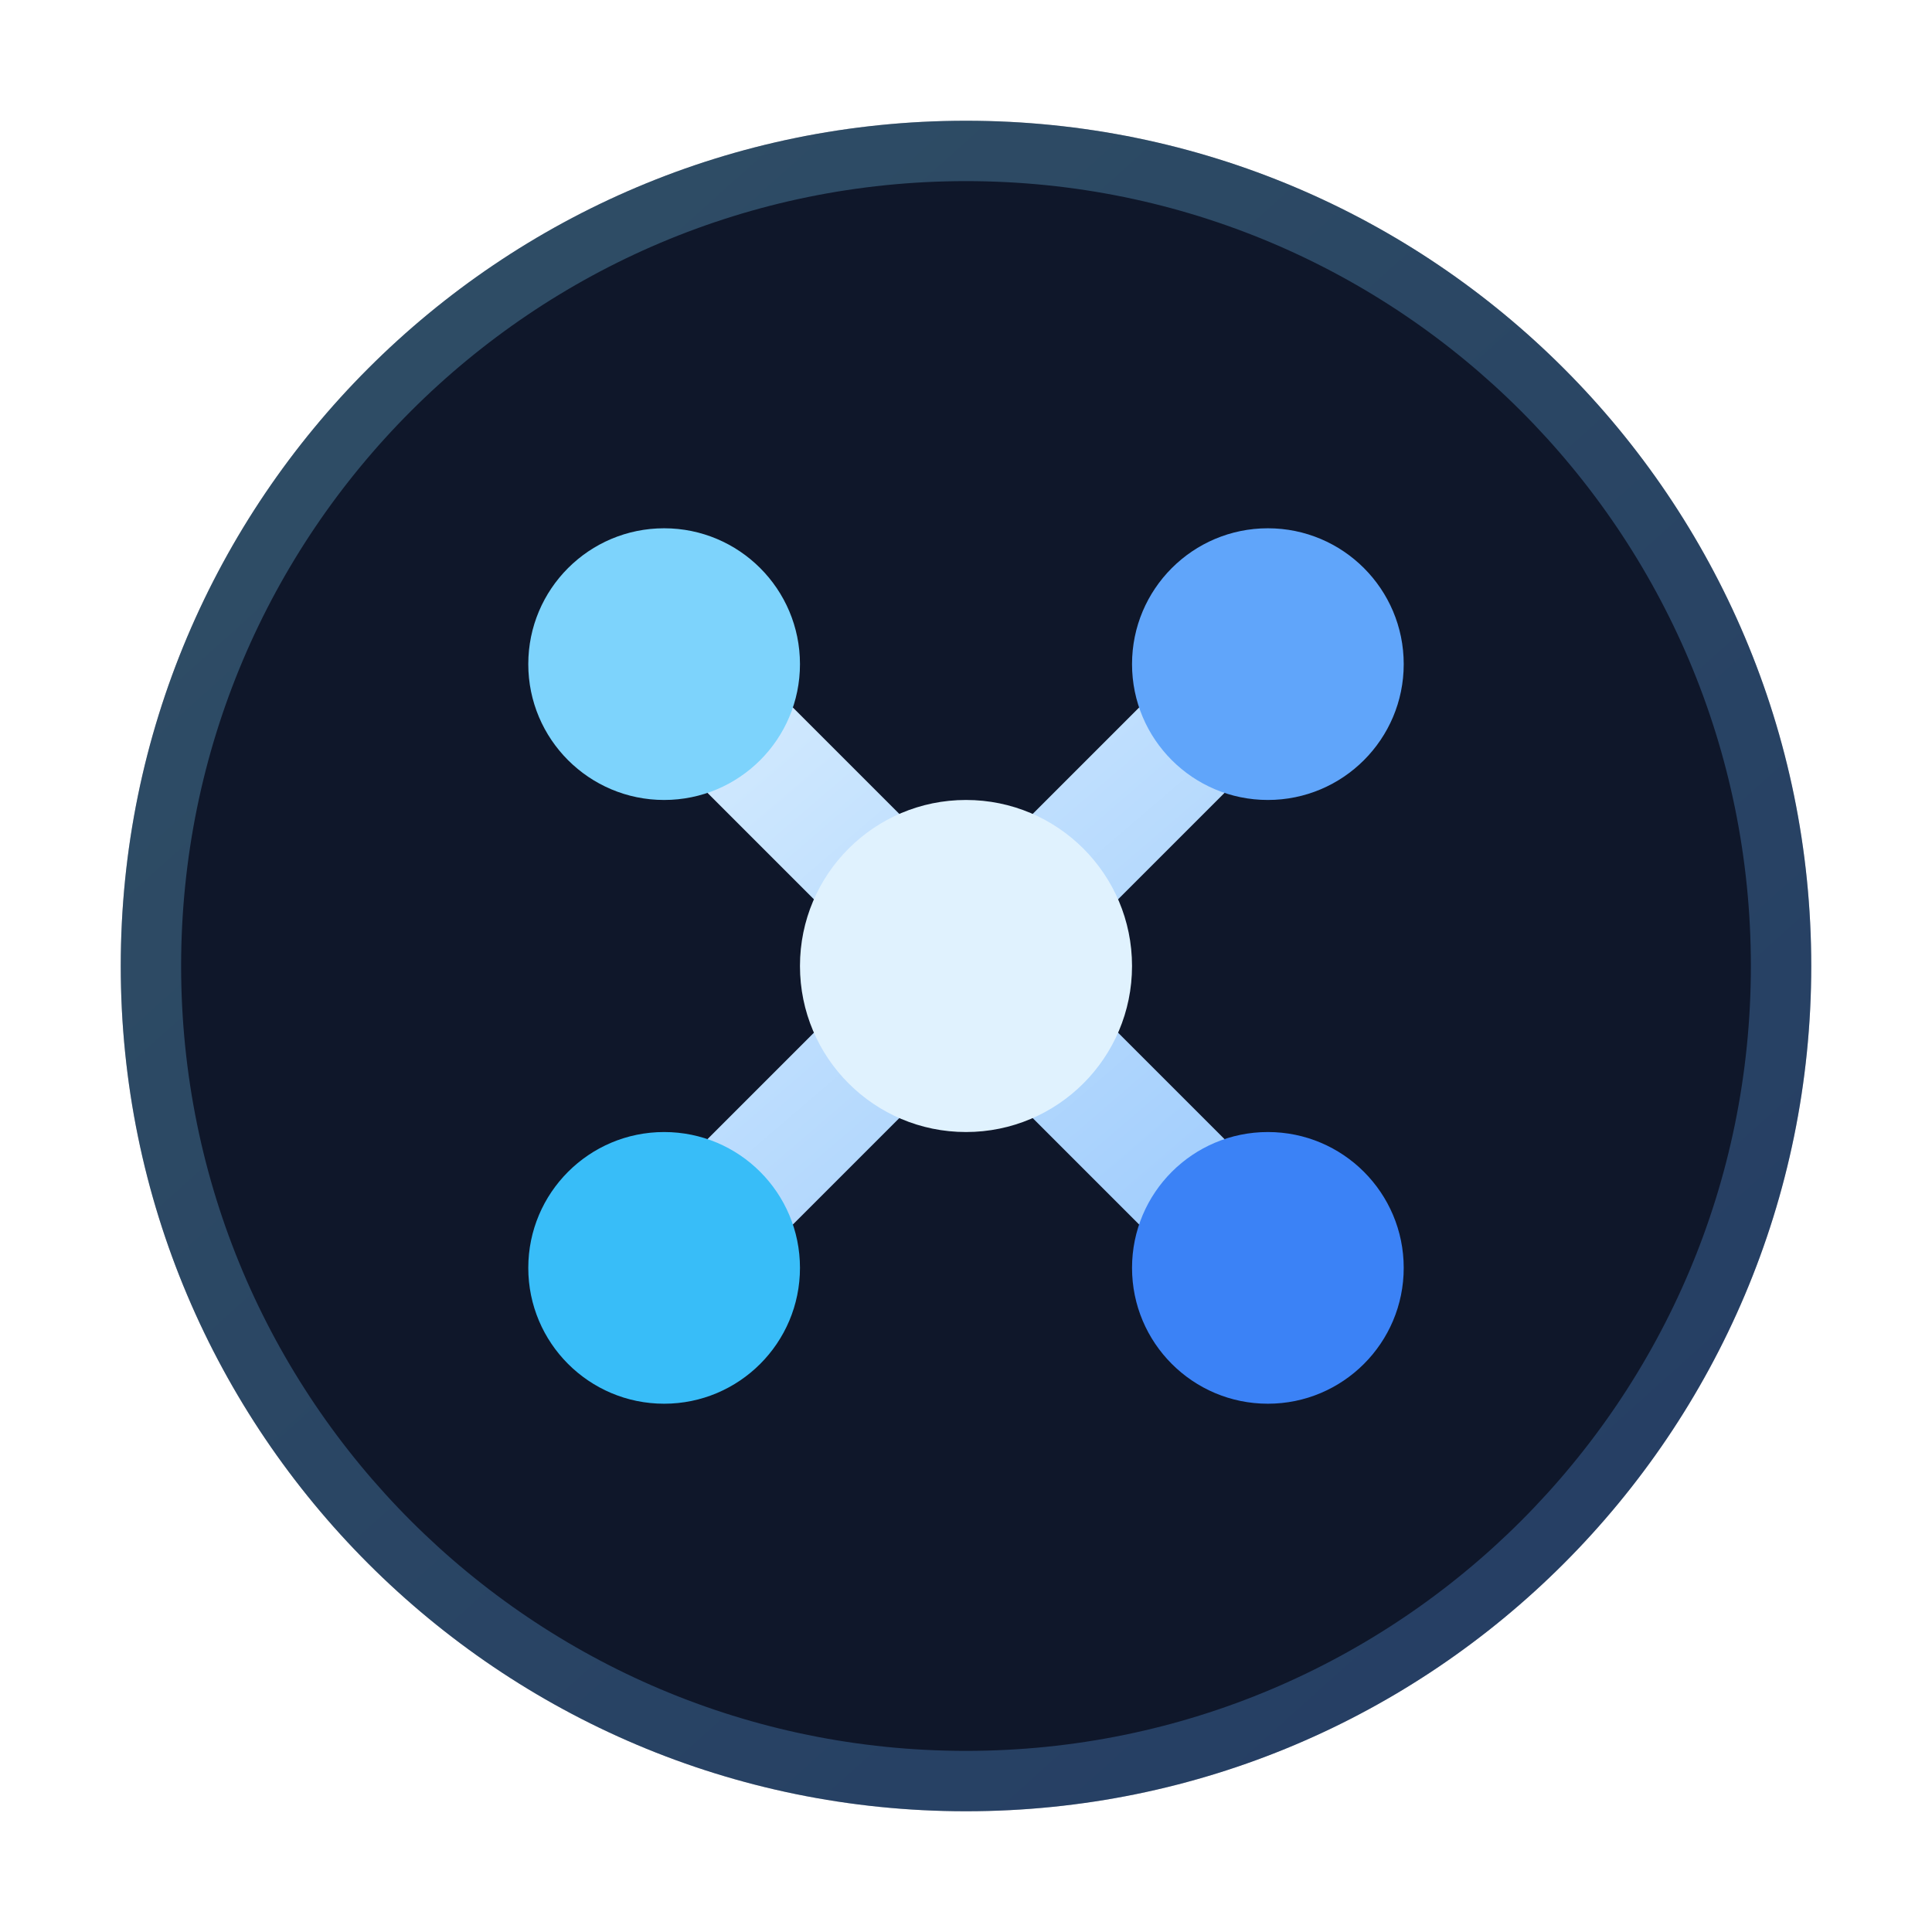
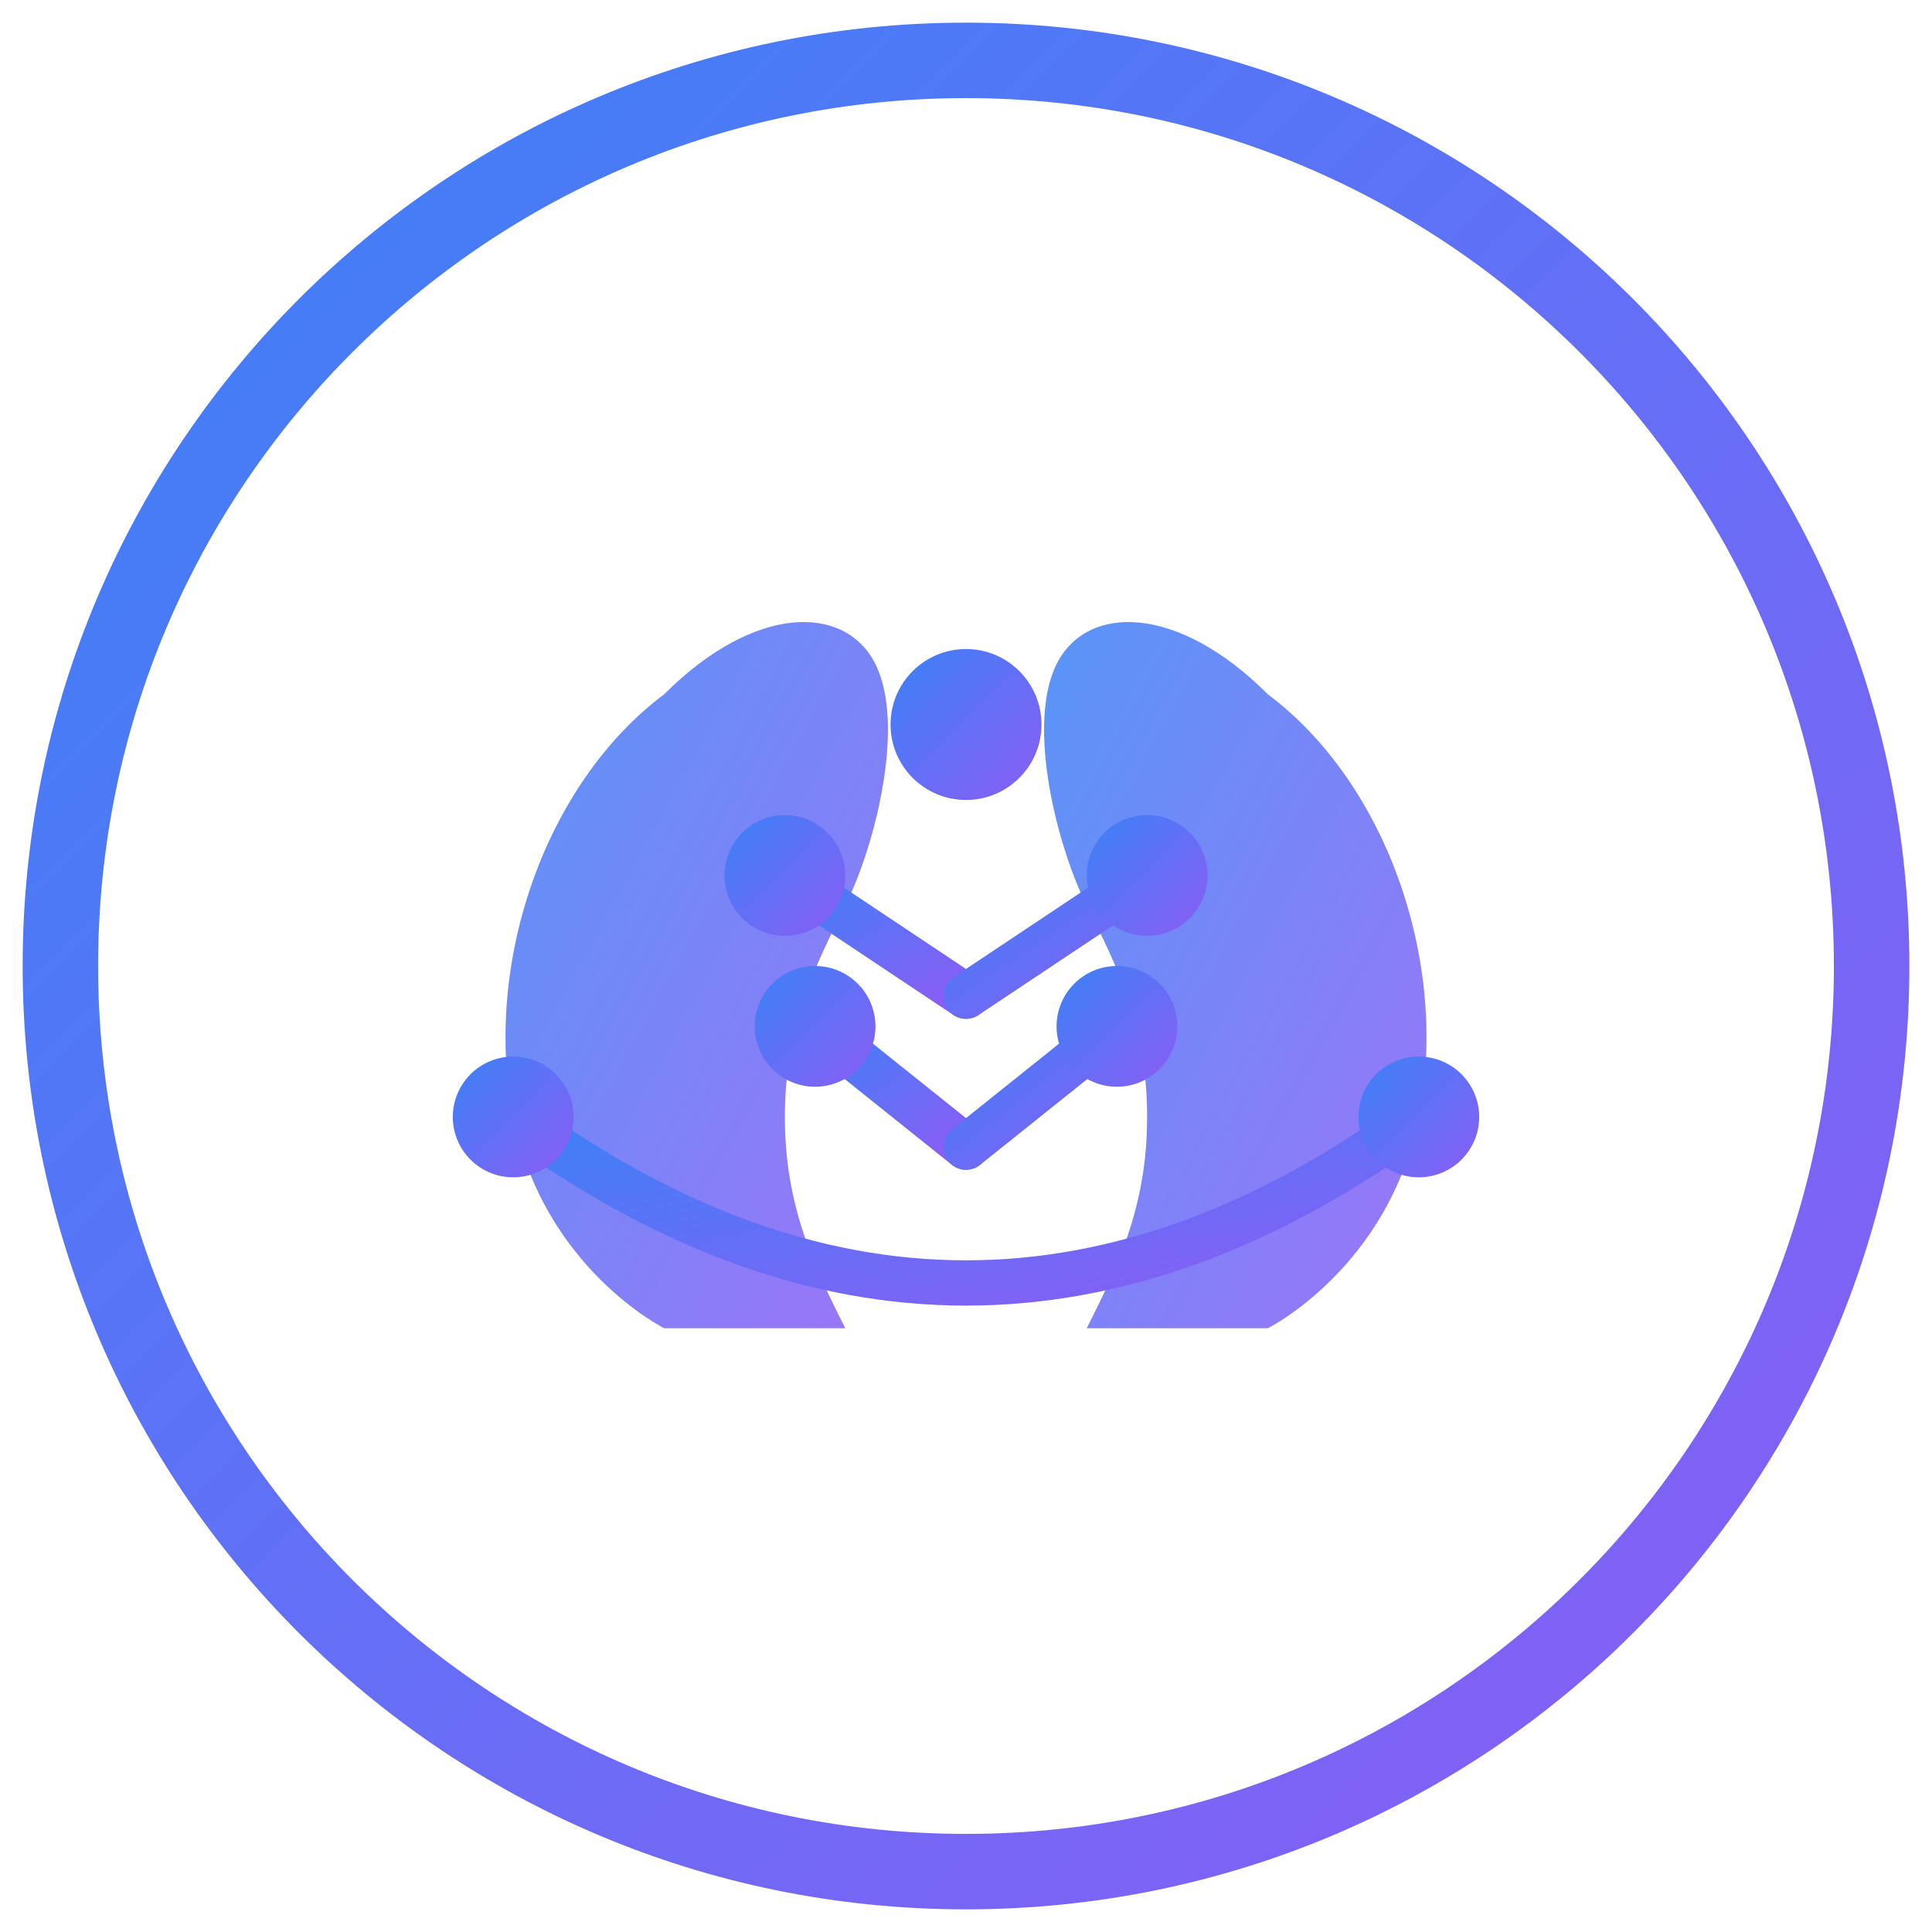
<svg xmlns="http://www.w3.org/2000/svg" viewBox="0 0 64 64" fill="none">
  <defs>
-     <linearGradient id="ehr-favicon-ring" x1="14" y1="12" x2="50" y2="52" gradientUnits="userSpaceOnUse">
-       <stop stop-color="#7DD3FC" />
-       <stop offset="1" stop-color="#60A5FA" />
-     </linearGradient>
-     <linearGradient id="ehr-favicon-link" x1="20" y1="18" x2="44" y2="46" gradientUnits="userSpaceOnUse">
-       <stop stop-color="#E0F2FE" />
-       <stop offset="1" stop-color="#93C5FD" />
+     <linearGradient id="g1" x1="0%" y1="0%" x2="100%" y2="100%">
+       <stop offset="0%" stop-color="#3B82F6" />
+       <stop offset="100%" stop-color="#8B5CF6" />
    </linearGradient>
  </defs>
-   <circle cx="32" cy="32" r="28" fill="#0F172A" />
-   <circle cx="32" cy="32" r="27" stroke="url(#ehr-favicon-ring)" stroke-opacity="0.28" stroke-width="2" />
-   <path d="M22 22L32 32L42 22M22 42L32 32L42 42" stroke="url(#ehr-favicon-link)" stroke-linecap="round" stroke-linejoin="round" stroke-width="4" />
-   <circle cx="22" cy="22" r="4.5" fill="#7DD3FC" />
-   <circle cx="42" cy="22" r="4.5" fill="#60A5FA" />
-   <circle cx="22" cy="42" r="4.5" fill="#38BDF8" />
-   <circle cx="42" cy="42" r="4.5" fill="#3B82F6" />
-   <circle cx="32" cy="32" r="5.5" fill="#E0F2FE" />
+   <circle cx="32" cy="32" r="30" stroke="url(#g1)" stroke-width="2.5" fill="none" />
+   <path d="M22 44 C22 44 18 42 17 37 C16 32 18 26 22 23 C25 20 28 20 29 22 C30 24 29 28 28 30 C27 32 26 34 26 37 C26 40 27 42 28 44 Z" fill="url(#g1)" opacity="0.85" />
+   <path d="M42 44 C42 44 46 42 47 37 C48 32 46 26 42 23 C39 20 36 20 35 22 C34 24 35 28 36 30 C37 32 38 34 38 37 C38 40 37 42 36 44 Z" fill="url(#g1)" opacity="0.85" />
+   <line x1="32" y1="44" x2="32" y2="30" stroke="url(#g1)" stroke-width="2" stroke-linecap="round" />
+   <line x1="32" y1="38" x2="27" y2="34" stroke="url(#g1)" stroke-width="1.5" stroke-linecap="round" />
+   <line x1="32" y1="38" x2="37" y2="34" stroke="url(#g1)" stroke-width="1.5" stroke-linecap="round" />
+   <line x1="32" y1="33" x2="26" y2="29" stroke="url(#g1)" stroke-width="1.5" stroke-linecap="round" />
+   <line x1="32" y1="33" x2="38" y2="29" stroke="url(#g1)" stroke-width="1.5" stroke-linecap="round" />
+   <line x1="32" y1="30" x2="32" y2="24" stroke="url(#g1)" stroke-width="1.5" stroke-linecap="round" />
+   <circle cx="27" cy="34" r="2" fill="url(#g1)" />
+   <circle cx="37" cy="34" r="2" fill="url(#g1)" />
+   <circle cx="26" cy="29" r="2" fill="url(#g1)" />
+   <circle cx="38" cy="29" r="2" fill="url(#g1)" />
+   <circle cx="32" cy="24" r="2.5" fill="url(#g1)" />
+   <path d="M17 37 Q32 48 47 37" stroke="url(#g1)" stroke-width="1.5" fill="none" stroke-linecap="round" />
+   <circle cx="17" cy="37" r="2" fill="url(#g1)" />
+   <circle cx="47" cy="37" r="2" fill="url(#g1)" />
</svg>
